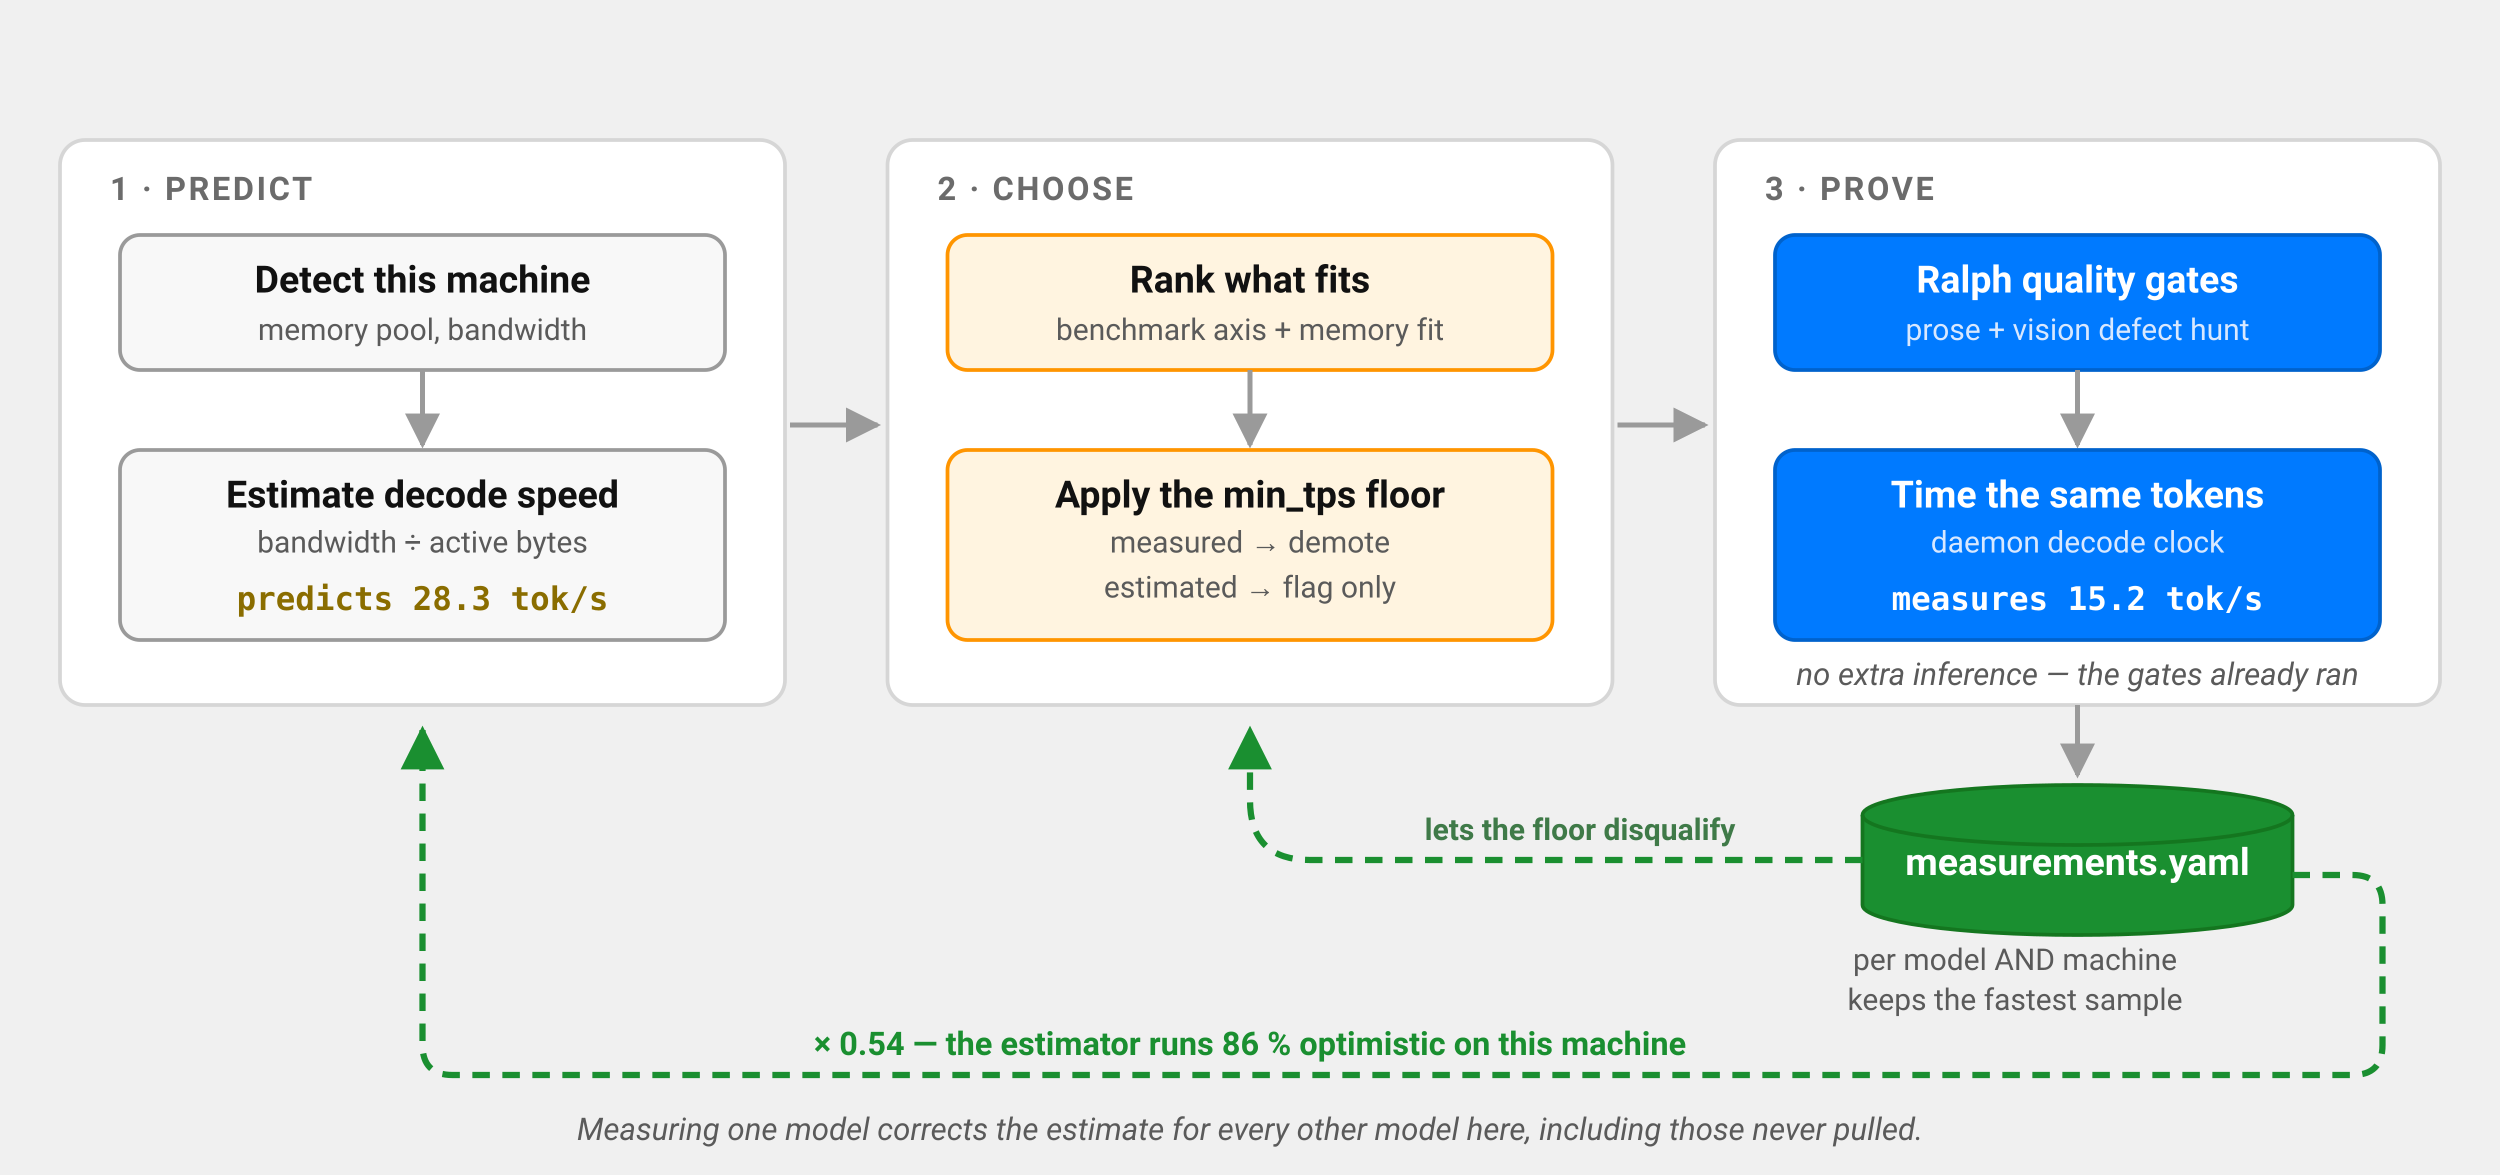
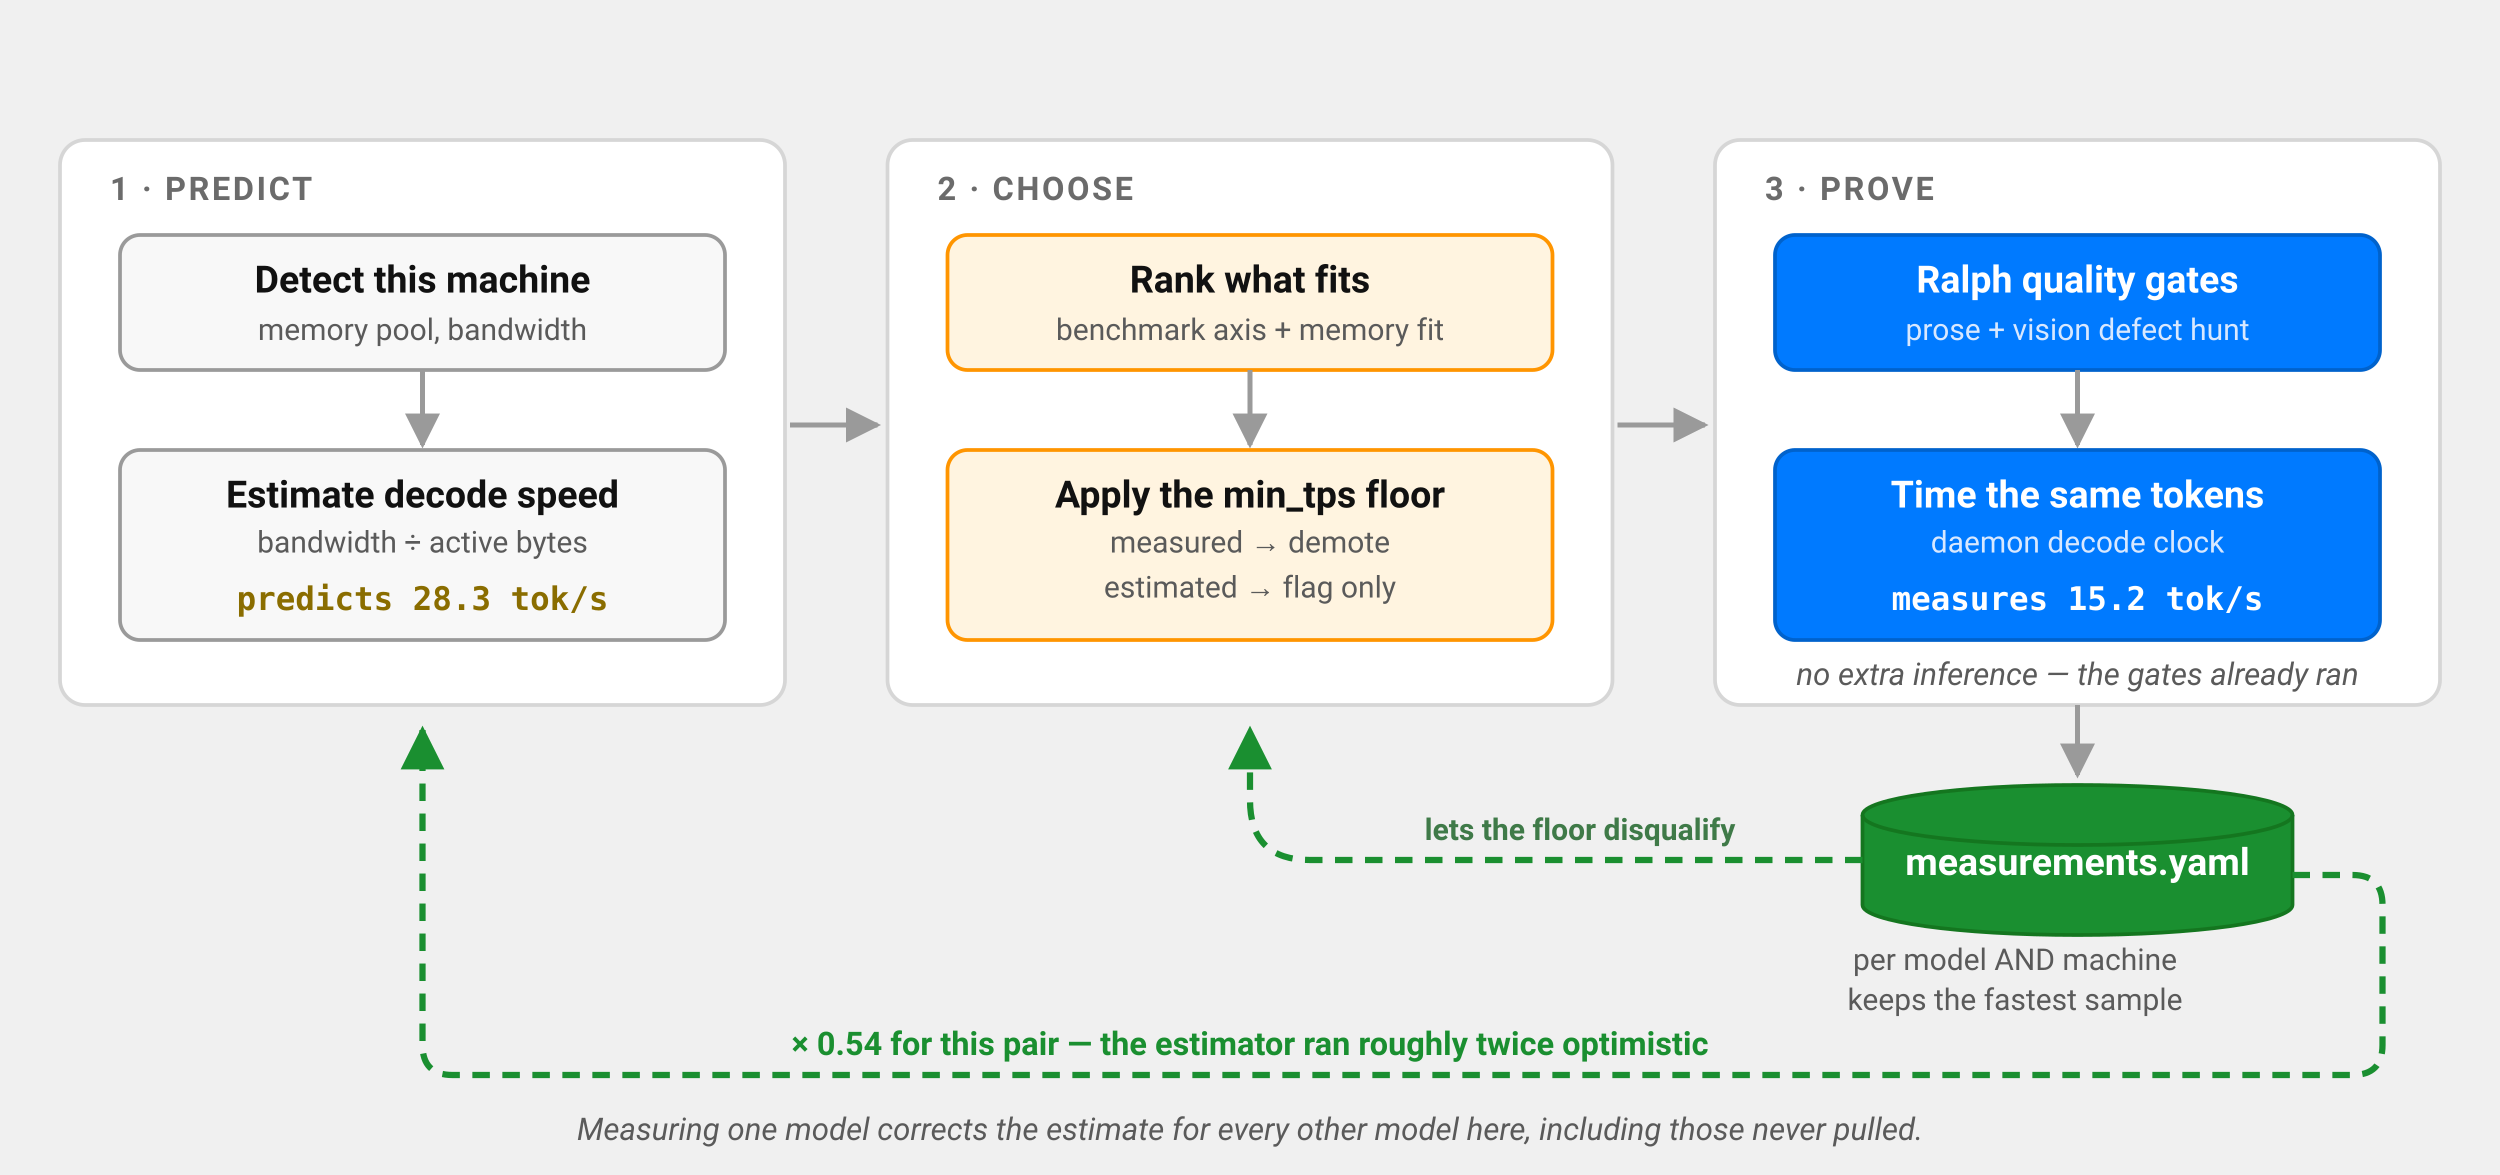
<svg xmlns="http://www.w3.org/2000/svg" viewBox="0 0 1000 470" width="1000" height="470" role="img" aria-labelledby="ml-title ml-desc" font-family="Roboto, 'Helvetica Neue', Arial, sans-serif">
  <style>
    .panel      { fill: #ffffff; stroke: #d6d6d6; stroke-width: 1.5; }
    .panel-label{ fill: #6b6b6b; font-size: 13px; font-weight: 600; letter-spacing: .08em; }
    .node       { stroke-width: 1.5; }
    .guess      { fill: #F8F8F8; stroke: #9a9a9a; }
    .gate       { fill: #FFF4E0; stroke: #FF9500; }
    .measure    { fill: #007AFF; stroke: #0062CC; }
    .n-title    { font-size: 15px; font-weight: 600; fill: #111111; }
    .n-sub      { font-size: 12px; fill: #5a5a5a; }
    .on-dark    { fill: #ffffff; }
    .on-dark-sub{ fill: #d8e8ff; }
    .flow       { fill: none; stroke: #9a9a9a; stroke-width: 2; }
    .feedback   { fill: none; stroke: #1A8F30; stroke-width: 2.5; }
    .fb-label   { font-size: 13px; font-weight: 700; fill: #1A8F30; }
    .fb-sub     { font-size: 12px; fill: #3f7a48; font-weight: 600; }
    .caption    { font-size: 12.5px; fill: #5a5a5a; font-style: italic; }
    .num        { font-size: 13px; font-weight: 700; font-variant-numeric: tabular-nums;
                  font-family: 'Roboto Mono', ui-monospace, monospace; }
    .num-guess  { fill: #8a6d00; }
    .num-real   { fill: #ffffff; }
    .store-fill { fill: #1A8F30; }
    .store-line { fill: none; stroke: #14761F; stroke-width: 1.5; }
    .store-cap  { font-size: 12px; fill: #5a5a5a; }

    @media (prefers-color-scheme: dark) {
      .panel      { fill: #1b1b1d; stroke: #3a3a3d; }
      .panel-label{ fill: #a0a0a6; }
      .guess      { fill: #2a2a2e; stroke: #6f6f76; }
      .gate       { fill: #3a2d12; stroke: #FF9500; }
      .n-title    { fill: #f2f2f4; }
      .n-sub      { fill: #b4b4ba; }
      .flow       { stroke: #7a7a82; }
      .feedback   { stroke: #36C04C; }
      .fb-label   { fill: #36C04C; }
      .fb-sub     { fill: #7fc98d; }
      .caption    { fill: #a0a0a6; }
      .num-guess  { fill: #FFCC00; }
      .store-line { stroke: #36C04C; }
      .store-cap  { fill: #a0a0a6; }
    }
  </style>
  <defs>
    <marker id="arrow" viewBox="0 0 10 10" refX="9" refY="5" markerWidth="7" markerHeight="7" orient="auto-start-reverse">
      <path d="M0 0 L10 5 L0 10 z" fill="#9a9a9a" />
    </marker>
    <marker id="arrow-green" viewBox="0 0 10 10" refX="9" refY="5" markerWidth="7" markerHeight="7" orient="auto-start-reverse">
      <path d="M0 0 L10 5 L0 10 z" fill="#1A8F30" />
    </marker>
  </defs>
  <rect class="panel" x="24" y="56" width="290" height="226" rx="10" />
  <text class="panel-label" x="44" y="80">1 · PREDICT</text>
  <rect class="node guess" x="48" y="94" width="242" height="54" rx="8" />
  <text class="n-title" x="169" y="117" text-anchor="middle">Detect this machine</text>
  <text class="n-sub" x="169" y="136" text-anchor="middle">memory pool, bandwidth</text>
  <path class="flow" d="M169 148 L169 178" marker-end="url(#arrow)" />
  <rect class="node guess" x="48" y="180" width="242" height="76" rx="8" />
  <text class="n-title" x="169" y="203" text-anchor="middle">Estimate decode speed</text>
  <text class="n-sub" x="169" y="221" text-anchor="middle">bandwidth ÷ active bytes</text>
  <text class="num num-guess" x="169" y="244" text-anchor="middle">predicts 28.3 tok/s</text>
  <rect class="panel" x="355" y="56" width="290" height="226" rx="10" />
  <text class="panel-label" x="375" y="80">2 · CHOOSE</text>
  <rect class="node gate" x="379" y="94" width="242" height="54" rx="8" />
  <text class="n-title" x="500" y="117" text-anchor="middle">Rank what fits</text>
  <text class="n-sub" x="500" y="136" text-anchor="middle">benchmark axis + memory fit</text>
  <path class="flow" d="M500 148 L500 178" marker-end="url(#arrow)" />
  <rect class="node gate" x="379" y="180" width="242" height="76" rx="8" />
  <text class="n-title" x="500" y="203" text-anchor="middle">Apply the min_tps floor</text>
  <text class="n-sub" x="500" y="221" text-anchor="middle">measured → demote</text>
  <text class="n-sub" x="500" y="239" text-anchor="middle">estimated → flag only</text>
  <rect class="panel" x="686" y="56" width="290" height="226" rx="10" />
  <text class="panel-label" x="706" y="80">3 · PROVE</text>
  <rect class="node measure" x="710" y="94" width="242" height="54" rx="8" />
  <text class="n-title on-dark" x="831" y="117" text-anchor="middle">Ralph quality gates</text>
  <text class="n-sub on-dark-sub" x="831" y="136" text-anchor="middle">prose + vision defect hunt</text>
  <path class="flow" d="M831 148 L831 178" marker-end="url(#arrow)" />
  <rect class="node measure" x="710" y="180" width="242" height="76" rx="8" />
  <text class="n-title on-dark" x="831" y="203" text-anchor="middle">Time the same tokens</text>
  <text class="n-sub on-dark-sub" x="831" y="221" text-anchor="middle">daemon decode clock</text>
  <text class="num num-real" x="831" y="244" text-anchor="middle">measures 15.2 tok/s</text>
  <path class="flow" d="M316 170 L351 170" marker-end="url(#arrow)" />
  <path class="flow" d="M647 170 L682 170" marker-end="url(#arrow)" />
  <text class="caption" x="831" y="274" text-anchor="middle">no extra inference — the gates already ran</text>
  <path class="flow" d="M831 282 L831 310" marker-end="url(#arrow)" />
  <g>
    <path class="store-fill" d="M745 326 h172 a16 10 0 0 1 0 0 v36 a86 12 0 0 1 -172 0 v-36 z" />
    <ellipse class="store-fill" cx="831" cy="326" rx="86" ry="12" />
    <rect class="store-fill" x="745" y="326" width="172" height="36" />
    <ellipse class="store-fill" cx="831" cy="362" rx="86" ry="12" />
    <ellipse class="store-line" cx="831" cy="326" rx="86" ry="12" />
    <path class="store-line" d="M745 326 v36 a86 12 0 0 0 172 0 v-36" />
    <text class="n-title on-dark" x="831" y="350" text-anchor="middle" font-size="13.5">measurements.yaml</text>
  </g>
  <text class="store-cap" x="806" y="388" text-anchor="middle">per model AND machine</text>
  <text class="store-cap" x="806" y="404" text-anchor="middle">keeps the fastest sample</text>
  <path class="feedback" d="M745 344 L524 344 Q500 344 500 320 L500 292" marker-end="url(#arrow-green)" stroke-dasharray="7 5" />
  <text class="fb-sub" x="632" y="336" text-anchor="middle">lets the floor disqualify</text>
  <path class="feedback" d="M917 350 L941 350 Q953 350 953 362 L953 418 Q953 430 941 430 L181 430 Q169 430 169 418 L169 292" marker-end="url(#arrow-green)" stroke-dasharray="7 5" />
-   <text class="fb-label" x="500" y="422" text-anchor="middle">× 0.54 — the estimator runs 86 % optimistic on this machine</text>
+   <text class="fb-label" x="500" y="422" text-anchor="middle">× 0.54 for this pair — the estimator ran roughly twice optimistic</text>
  <text class="caption" x="500" y="456" text-anchor="middle">Measuring one model corrects the estimate for every other model here, including those never pulled.</text>
</svg>
